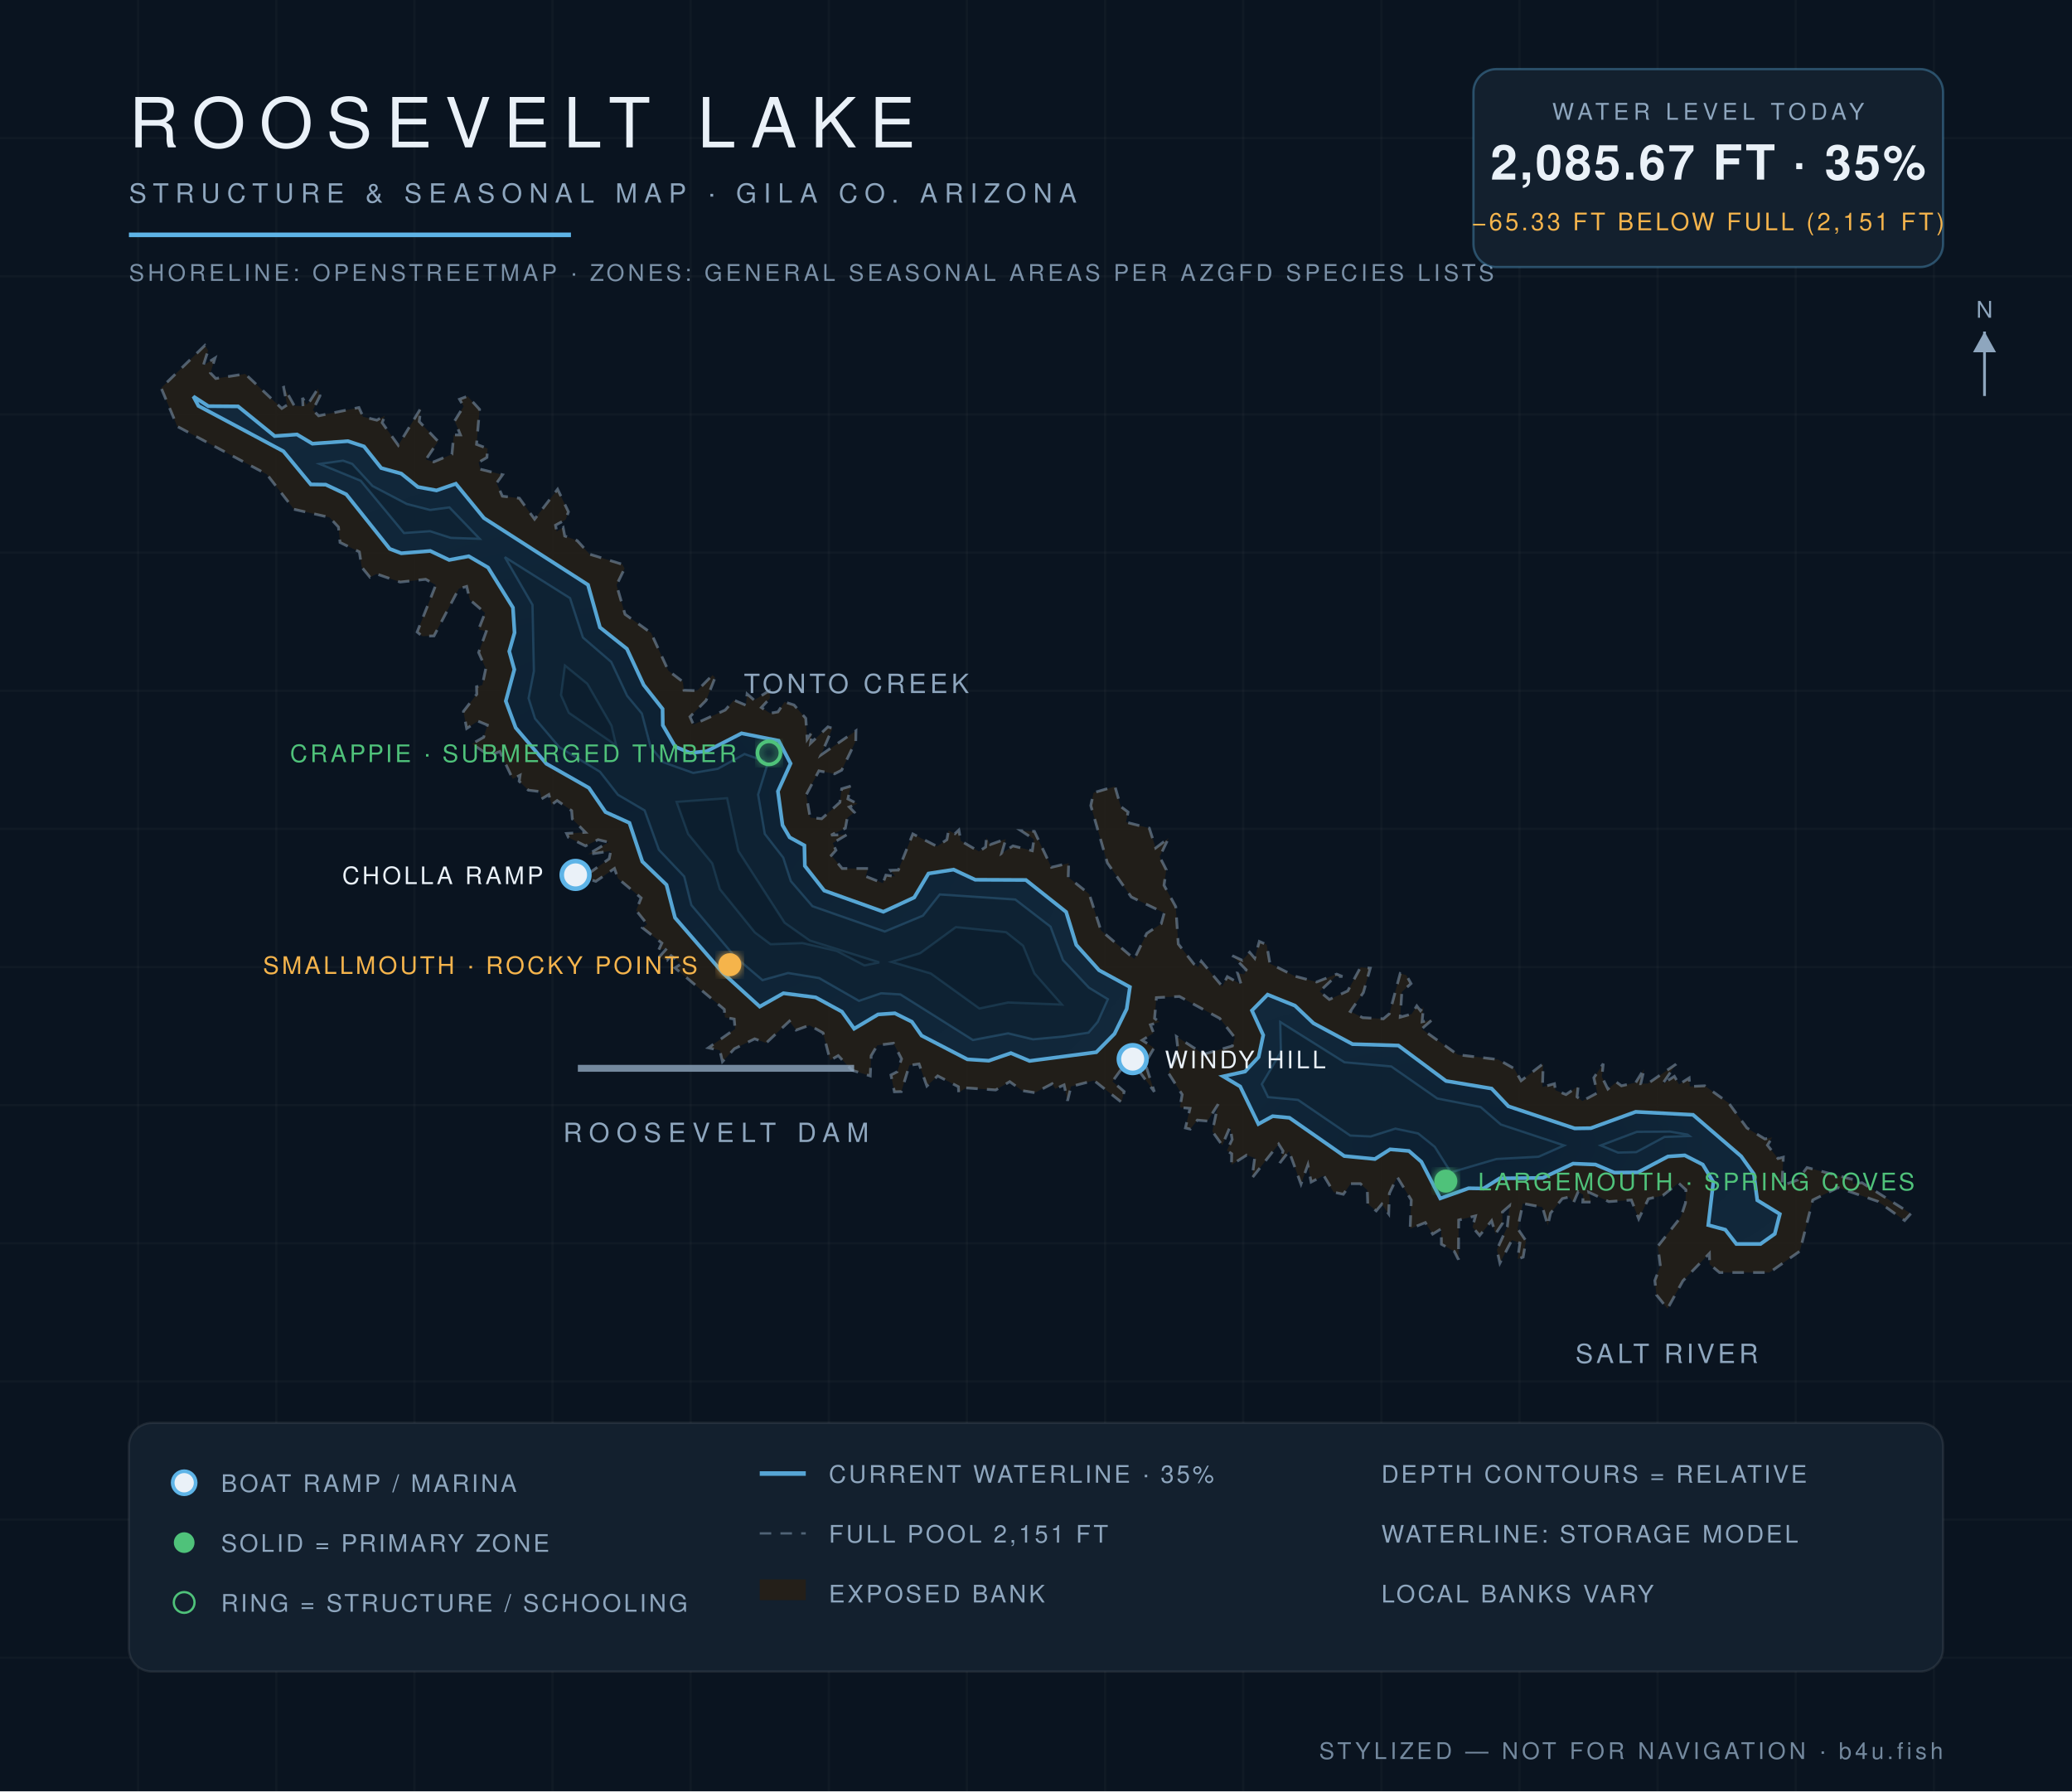
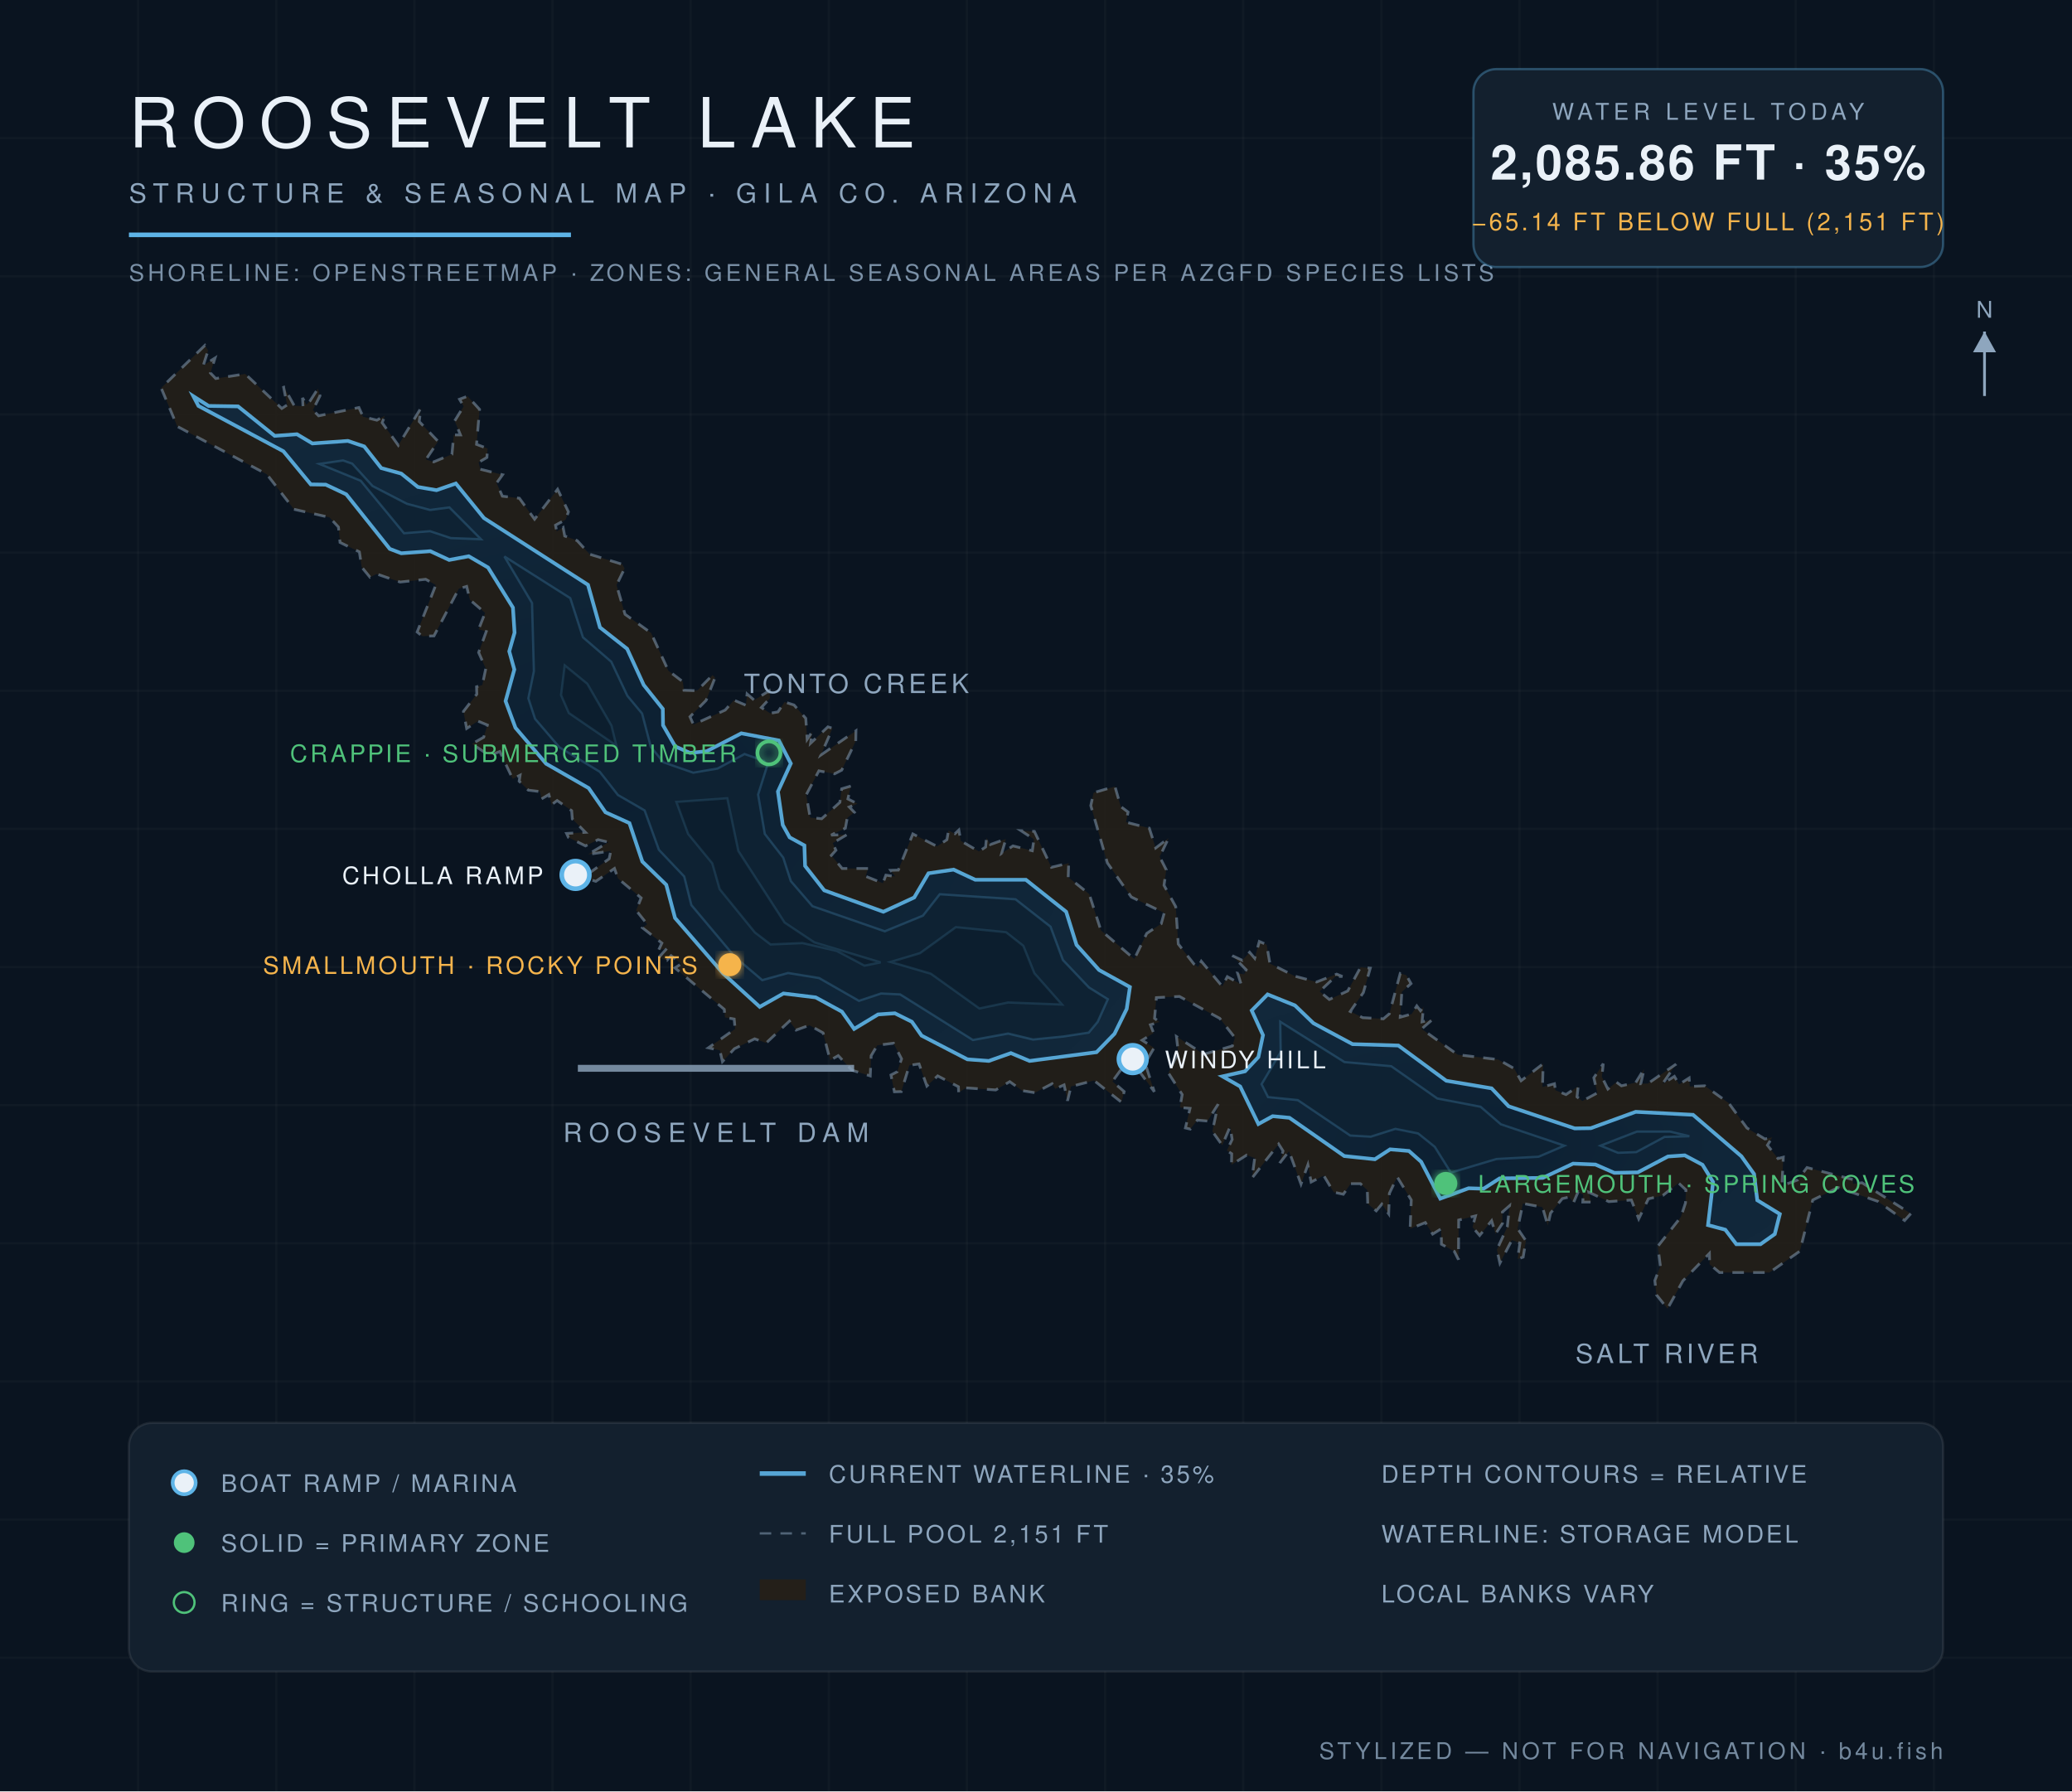
<svg xmlns="http://www.w3.org/2000/svg" viewBox="0 0 900 778" font-family="Helvetica,Arial,sans-serif">
  <defs>
    <radialGradient id="wg" cx="45%" cy="60%" r="80%">
      <stop offset="0%" stop-color="#0c1f31" />
      <stop offset="55%" stop-color="#102639" />
      <stop offset="100%" stop-color="#13293c" />
    </radialGradient>
    <filter id="glow">
      <feGaussianBlur stdDeviation="2.2" result="b" />
      <feMerge>
        <feMergeNode in="b" />
        <feMergeNode in="SourceGraphic" />
      </feMerge>
    </filter>
  </defs>
  <rect width="900" height="778" fill="#0a1420" />
  <g stroke="#ffffff" stroke-opacity="0.025">
    <line x1="60" y1="0" x2="60" y2="778" />
    <line x1="120" y1="0" x2="120" y2="778" />
    <line x1="180" y1="0" x2="180" y2="778" />
    <line x1="240" y1="0" x2="240" y2="778" />
    <line x1="300" y1="0" x2="300" y2="778" />
    <line x1="360" y1="0" x2="360" y2="778" />
    <line x1="420" y1="0" x2="420" y2="778" />
    <line x1="480" y1="0" x2="480" y2="778" />
    <line x1="540" y1="0" x2="540" y2="778" />
    <line x1="600" y1="0" x2="600" y2="778" />
    <line x1="660" y1="0" x2="660" y2="778" />
    <line x1="720" y1="0" x2="720" y2="778" />
    <line x1="780" y1="0" x2="780" y2="778" />
    <line x1="840" y1="0" x2="840" y2="778" />
    <line x1="0" y1="60" x2="900" y2="60" />
    <line x1="0" y1="120" x2="900" y2="120" />
    <line x1="0" y1="180" x2="900" y2="180" />
    <line x1="0" y1="240" x2="900" y2="240" />
    <line x1="0" y1="300" x2="900" y2="300" />
    <line x1="0" y1="360" x2="900" y2="360" />
    <line x1="0" y1="420" x2="900" y2="420" />
    <line x1="0" y1="480" x2="900" y2="480" />
    <line x1="0" y1="540" x2="900" y2="540" />
    <line x1="0" y1="600" x2="900" y2="600" />
    <line x1="0" y1="660" x2="900" y2="660" />
    <line x1="0" y1="720" x2="900" y2="720" />
  </g>
  <path d="M 134.7,174.1 L 138.1,168.8 L 139.0,171.9 L 135.9,178.1 L 138.4,180.6 L 155.9,177.0 L 157.7,181.0 L 163.7,182.5 L 167.2,180.5 L 166.0,183.6 L 173.0,193.4 L 182.8,177.3 L 182.1,183.1 L 190.3,191.7 L 185.0,199.6 L 188.4,200.6 L 196.3,197.3 L 197.1,188.9 L 200.0,188.9 L 197.5,182.8 L 201.4,176.5 L 199.6,173.4 L 203.1,172.1 L 208.3,177.8 L 207.0,193.0 L 211.8,194.8 L 211.5,198.7 L 207.9,200.8 L 208.6,203.8 L 218.3,206.2 L 215.7,209.8 L 218.2,215.5 L 225.6,216.4 L 232.2,225.5 L 242.2,212.5 L 246.9,222.3 L 245.7,225.7 L 241.3,228.1 L 241.8,230.8 L 244.6,229.1 L 245.3,232.8 L 250.7,234.8 L 256.1,240.7 L 270.3,245.1 L 271.3,246.9 L 267.8,254.1 L 271.5,266.8 L 282.8,274.9 L 290.3,291.3 L 296.6,296.1 L 297.1,299.8 L 302.8,300.0 L 309.5,293.2 L 310.6,294.3 L 306.7,304.2 L 299.7,311.3 L 301.2,314.7 L 315.0,308.4 L 318.8,304.1 L 324.0,306.3 L 324.5,301.4 L 327.6,304.1 L 334.1,300.0 L 334.5,303.2 L 330.7,307.3 L 334.5,309.8 L 337.9,309.2 L 340.8,304.9 L 344.9,306.2 L 350.0,312.0 L 350.6,321.1 L 352.8,317.8 L 352.1,322.8 L 359.6,315.7 L 361.6,316.3 L 356.6,327.9 L 371.8,317.4 L 371.7,321.9 L 365.6,334.5 L 362.5,336.1 L 355.7,334.8 L 350.2,345.2 L 351.9,355.1 L 356.9,355.6 L 364.8,348.5 L 365.6,342.6 L 369.6,341.4 L 368.3,347.0 L 372.5,349.1 L 368.9,350.5 L 371.1,352.8 L 368.0,355.3 L 367.2,359.7 L 361.0,362.7 L 367.9,362.5 L 361.7,366.2 L 363.1,369.3 L 361.1,371.5 L 365.8,377.2 L 377.1,377.2 L 376.0,380.6 L 383.5,383.6 L 384.8,380.1 L 388.8,380.7 L 386.9,378.0 L 390.2,377.9 L 396.5,362.2 L 407.0,367.6 L 411.3,364.7 L 412.0,360.7 L 414.8,362.1 L 416.5,360.5 L 417.3,365.2 L 425.2,369.8 L 428.1,367.9 L 428.5,363.9 L 430.2,366.8 L 436.9,364.4 L 435.1,370.6 L 440.0,367.4 L 448.4,369.5 L 449.1,364.5 L 443.5,360.8 L 449.3,361.1 L 456.7,376.7 L 464.2,374.9 L 464.0,381.0 L 473.1,388.3 L 478.2,404.1 L 492.7,416.5 L 498.1,405.4 L 504.4,401.2 L 505.7,396.5 L 491.4,389.6 L 481.0,374.8 L 473.8,349.9 L 475.0,344.3 L 484.3,341.6 L 486.8,350.3 L 490.0,352.7 L 489.1,357.1 L 499.2,359.7 L 502.0,368.3 L 507.6,364.0 L 503.7,372.1 L 506.6,377.8 L 505.6,384.5 L 510.7,393.8 L 511.8,410.0 L 518.6,418.7 L 520.4,420.1 L 521.8,417.5 L 530.9,428.4 L 533.1,424.2 L 539.1,427.5 L 537.6,422.7 L 540.4,423.2 L 541.3,421.2 L 535.3,415.1 L 539.6,417.1 L 542.8,413.6 L 545.0,416.2 L 547.0,408.9 L 550.2,410.3 L 551.6,418.5 L 562.5,424.0 L 571.9,426.5 L 580.6,423.1 L 583.1,424.1 L 580.1,424.1 L 573.2,430.6 L 577.4,434.1 L 585.4,430.4 L 591.0,420.1 L 595.2,420.5 L 592.2,431.1 L 586.5,439.3 L 591.9,442.0 L 600.9,442.5 L 603.5,440.3 L 608.2,422.8 L 610.8,423.5 L 612.9,427.2 L 608.9,430.8 L 608.2,441.8 L 613.2,440.4 L 615.4,436.9 L 617.0,439.0 L 618.3,437.3 L 617.7,443.8 L 622.2,442.8 L 617.5,446.9 L 633.2,458.1 L 650.8,460.2 L 657.7,464.1 L 660.7,469.4 L 670.3,462.0 L 670.0,472.1 L 675.2,470.7 L 675.6,473.5 L 680.2,475.4 L 685.5,471.8 L 685.0,476.4 L 687.3,478.2 L 693.8,474.7 L 692.3,468.1 L 696.4,462.0 L 695.8,467.7 L 698.4,473.0 L 702.1,470.0 L 704.3,471.6 L 710.5,470.2 L 714.2,464.2 L 712.7,470.7 L 715.8,470.6 L 728.0,462.2 L 722.1,470.8 L 727.3,467.5 L 729.3,471.0 L 733.7,468.2 L 734.0,471.9 L 740.5,471.6 L 750.9,479.1 L 758.8,489.9 L 766.6,494.7 L 769.8,494.0 L 767.7,497.4 L 772.3,503.2 L 774.6,502.6 L 774.0,515.0 L 780.8,512.5 L 784.9,507.1 L 804.8,512.3 L 804.9,514.2 L 808.8,513.7 L 830.0,527.1 L 827.3,530.1 L 815.7,521.8 L 798.4,515.8 L 787.4,521.2 L 781.8,543.4 L 768.6,552.7 L 746.9,552.7 L 742.6,549.1 L 742.5,544.4 L 731.0,556.3 L 724.3,568.4 L 719.5,562.4 L 718.8,556.2 L 721.2,549.9 L 720.1,541.3 L 730.1,528.6 L 732.1,522.5 L 732.3,516.8 L 729.1,513.8 L 722.3,519.2 L 716.0,520.7 L 711.8,529.4 L 708.6,521.2 L 698.8,521.9 L 690.1,517.8 L 691.1,522.1 L 687.5,522.1 L 687.7,518.9 L 685.5,517.6 L 683.5,522.3 L 681.6,519.9 L 678.6,520.6 L 673.5,526.9 L 672.3,532.3 L 670.0,524.3 L 661.5,522.7 L 659.2,533.6 L 662.8,538.9 L 661.6,546.0 L 659.2,546.8 L 660.2,539.9 L 656.7,538.6 L 651.5,548.6 L 650.2,542.8 L 654.7,532.9 L 655.7,523.7 L 652.6,526.4 L 652.6,531.4 L 649.6,535.9 L 647.9,530.2 L 642.7,536.6 L 639.6,533.0 L 640.9,528.1 L 633.6,529.9 L 633.5,547.1 L 631.7,543.5 L 626.1,540.4 L 626.0,533.7 L 622.3,536.0 L 619.1,531.0 L 612.5,533.7 L 613.0,521.2 L 606.9,511.2 L 603.5,518.3 L 603.2,527.2 L 600.2,523.0 L 597.8,525.9 L 594.1,522.9 L 593.9,516.9 L 590.9,514.1 L 586.7,514.1 L 583.5,518.7 L 579.3,517.8 L 575.0,510.6 L 569.5,513.4 L 568.1,505.9 L 565.1,514.3 L 559.9,500.0 L 555.9,505.1 L 557.3,499.9 L 555.4,496.9 L 543.8,511.7 L 545.0,503.0 L 541.5,501.7 L 534.9,505.9 L 535.0,501.1 L 532.9,499.7 L 535.2,494.9 L 534.3,489.4 L 530.9,497.4 L 526.6,491.4 L 529.1,479.6 L 524.5,486.9 L 520.1,486.5 L 517.0,490.4 L 514.9,489.9 L 516.9,481.4 L 512.5,481.0 L 513.5,475.4 L 507.5,466.0 L 511.8,457.1 L 511.0,450.2 L 522.9,457.9 L 535.3,454.3 L 536.4,450.7 L 529.8,442.3 L 512.3,432.8 L 502.3,433.3 L 501.5,442.3 L 503.7,443.9 L 499.7,445.1 L 501.1,448.7 L 496.1,451.8 L 501.3,455.1 L 497.4,461.8 L 501.4,474.2 L 490.6,459.5 L 483.2,469.7 L 488.3,474.1 L 487.1,478.7 L 475.2,469.3 L 465.2,471.9 L 463.7,478.1 L 462.2,471.2 L 458.4,472.9 L 457.0,470.7 L 449.6,474.6 L 444.0,473.7 L 438.6,469.8 L 432.5,473.4 L 419.6,472.5 L 416.4,474.5 L 416.3,472.0 L 407.3,467.3 L 402.6,471.7 L 399.2,462.1 L 395.0,462.7 L 391.5,474.1 L 388.5,474.2 L 387.0,466.9 L 389.7,465.5 L 391.6,459.9 L 388.1,453.1 L 381.1,454.0 L 378.4,458.5 L 378.0,467.3 L 370.0,464.8 L 364.1,458.5 L 360.6,460.5 L 357.5,448.6 L 351.6,445.3 L 345.8,447.4 L 342.9,443.5 L 332.8,453.0 L 327.8,451.2 L 319.0,455.5 L 313.8,461.1 L 312.7,456.2 L 307.7,455.1 L 319.3,446.9 L 318.9,442.6 L 314.9,441.9 L 314.6,438.4 L 293.2,420.4 L 295.9,418.6 L 291.5,415.1 L 289.7,417.1 L 286.1,415.9 L 289.7,411.9 L 286.1,412.6 L 287.5,409.6 L 279.1,403.0 L 281.1,401.4 L 276.3,395.4 L 278.5,390.0 L 268.4,381.5 L 266.9,377.2 L 258.8,382.8 L 250.1,380.0 L 255.0,379.9 L 264.6,373.0 L 265.3,369.6 L 255.4,371.1 L 264.3,365.8 L 259.8,364.7 L 254.3,367.4 L 246.9,363.7 L 246.1,362.0 L 254.3,361.5 L 248.6,355.7 L 248.3,352.1 L 242.0,347.7 L 239.6,349.5 L 238.4,345.1 L 235.2,347.0 L 234.5,343.8 L 229.5,343.2 L 225.5,339.3 L 225.9,336.7 L 222.7,338.3 L 217.1,326.4 L 212.7,328.2 L 205.0,323.1 L 210.1,320.2 L 211.7,314.9 L 207.6,313.2 L 202.7,316.4 L 201.3,309.0 L 207.1,301.5 L 207.0,298.3 L 209.5,297.5 L 211.0,290.4 L 207.9,283.4 L 211.2,274.3 L 207.9,273.3 L 210.7,266.2 L 204.1,260.5 L 202.7,254.7 L 199.3,255.7 L 188.5,276.2 L 183.4,276.3 L 181.2,274.5 L 189.3,254.1 L 184.9,251.6 L 173.8,252.8 L 163.6,249.3 L 160.7,250.7 L 157.1,246.3 L 156.1,239.7 L 147.7,235.6 L 147.0,228.9 L 143.1,224.7 L 127.7,221.2 L 115.9,206.0 L 77.0,185.2 L 70.0,168.5 L 89.0,150.0 L 90.4,152.2 L 88.3,158.7 L 93.4,155.5 L 91.4,162.0 L 93.7,164.4 L 106.5,162.4 L 122.4,177.4 L 124.7,175.9 L 123.1,167.7 L 127.8,176.2 L 131.6,176.4 L 131.4,172.8 L 133.1,175.8 L 134.7,174.1 Z" fill="#241f19" fill-opacity="0.9" stroke="#8ea6be" stroke-opacity="0.5" stroke-width="1.2" stroke-dasharray="5 4" />
-   <path d="M 84.0,172.2 L 90.5,176.4 L 103.4,176.5 L 119.3,189.4 L 129.0,188.7 L 135.7,192.7 L 151.1,191.6 L 158.1,193.9 L 165.6,203.3 L 174.3,205.7 L 181.5,211.5 L 189.6,213.0 L 198.0,210.1 L 210.2,225.0 L 255.4,254.0 L 260.6,272.5 L 272.3,281.8 L 279.6,297.5 L 287.8,307.9 L 287.9,315.0 L 293.3,324.3 L 299.7,327.0 L 306.9,326.3 L 322.1,318.5 L 338.2,321.7 L 343.4,331.6 L 337.9,343.7 L 339.9,358.4 L 343.0,363.7 L 349.4,367.2 L 349.6,376.1 L 358.0,386.8 L 383.7,396.0 L 397.1,389.8 L 403.3,379.4 L 414.2,377.7 L 423.6,382.1 L 445.6,382.2 L 463.1,396.1 L 467.5,410.4 L 477.4,421.4 L 490.8,428.7 L 489.4,438.2 L 484.1,449.0 L 476.2,457.0 L 447.2,460.8 L 439.1,457.4 L 429.5,460.7 L 420.2,460.1 L 400.3,449.8 L 396.1,443.8 L 388.7,440.1 L 381.4,440.6 L 371.0,446.8 L 365.7,439.4 L 354.3,433.2 L 340.3,431.4 L 330.0,437.2 L 314.2,422.8 L 293.2,398.6 L 289.5,384.3 L 279.0,374.2 L 273.4,357.4 L 263.0,352.7 L 255.8,342.2 L 237.3,331.7 L 224.0,316.1 L 219.7,304.5 L 223.4,290.8 L 221.2,282.9 L 223.5,274.8 L 222.8,263.9 L 212.0,246.5 L 203.6,241.6 L 195.1,243.2 L 186.9,239.3 L 174.3,240.3 L 169.3,238.4 L 150.4,214.7 L 141.5,210.5 L 135.0,210.4 L 123.1,196.0 L 86.2,176.3 L 84.0,172.2 Z" fill="url(#wg)" stroke="#5eb4e7" stroke-opacity="0.9" stroke-width="1.6" />
-   <path d="M 543.8,438.9 L 550.6,432.0 L 562.5,436.8 L 570.5,444.4 L 587.5,453.5 L 607.4,454.1 L 628.1,469.5 L 647.9,472.8 L 655.2,480.5 L 684.0,490.1 L 691.0,490.0 L 710.5,482.9 L 735.4,484.2 L 756.3,502.2 L 761.8,509.9 L 763.3,521.3 L 773.1,527.3 L 770.9,535.9 L 764.7,540.3 L 754.2,540.3 L 749.4,534.1 L 742.0,532.1 L 744.2,513.4 L 739.6,505.8 L 731.8,501.8 L 724.5,502.3 L 711.4,509.2 L 701.2,509.3 L 693.0,505.8 L 683.3,505.4 L 670.1,511.6 L 651.4,511.8 L 644.4,516.2 L 637.9,516.1 L 625.6,520.5 L 617.4,504.6 L 612.0,499.9 L 603.8,499.2 L 597.2,503.4 L 583.9,502.1 L 560.1,485.5 L 552.8,484.8 L 546.6,488.2 L 538.7,471.9 L 531.3,467.5 L 540.8,465.4 L 546.7,459.1 L 548.7,449.6 L 543.8,438.9 Z" fill="url(#wg)" stroke="#5eb4e7" stroke-opacity="0.9" stroke-width="1.6" />
-   <path d="M 548.1,470.9 L 556.4,456.9 L 556.1,443.9 L 584.0,461.4 L 604.3,463.2 L 624.3,477.1 L 643.1,480.8 L 651.9,488.4 L 679.4,497.5 L 668.3,502.4 L 650.0,503.4 L 630.2,509.2 L 623.2,498.1 L 616.0,492.3 L 606.1,490.2 L 595.4,493.6 L 586.5,493.2 L 563.8,477.7 L 550.8,476.5 L 548.1,470.9 Z" fill="#0e2233" stroke="#5eb4e7" stroke-opacity="0.22" stroke-width="1" />
-   <path d="M 695.3,497.5 L 711.0,491.6 L 725.4,491.5 L 733.0,492.8 L 733.8,493.4 L 723.0,493.8 L 710.7,500.4 L 702.8,500.6 L 695.3,497.5 Z" fill="#0e2233" stroke="#5eb4e7" stroke-opacity="0.22" stroke-width="1" />
-   <path d="M 138.9,201.5 L 149.0,200.1 L 153.0,201.5 L 161.8,211.1 L 176.7,218.9 L 186.8,221.5 L 195.2,220.4 L 208.3,234.0 L 195.8,233.6 L 186.8,230.7 L 175.5,231.5 L 156.7,208.8 L 138.9,201.5 Z" fill="#0e2233" stroke="#5eb4e7" stroke-opacity="0.22" stroke-width="1" />
-   <path d="M 219.3,242.0 L 247.6,259.8 L 253.2,276.9 L 265.5,287.5 L 272.4,302.2 L 278.8,309.9 L 282.6,324.4 L 288.2,331.1 L 301.1,335.7 L 311.8,333.9 L 323.4,327.5 L 331.9,330.5 L 333.1,332.7 L 329.3,345.1 L 332.2,362.2 L 340.2,372.5 L 343.5,382.7 L 352.9,393.6 L 384.3,404.6 L 400.9,397.7 L 408.2,388.5 L 441.0,390.7 L 456.3,402.5 L 461.7,417.0 L 473.0,429.0 L 481.2,434.0 L 476.8,443.8 L 472.8,448.5 L 461.8,450.2 L 448.7,451.4 L 437.9,448.8 L 422.6,451.7 L 391.1,431.9 L 382.7,431.4 L 373.1,434.7 L 355.8,424.8 L 342.3,422.6 L 331.2,425.7 L 319.3,415.6 L 300.3,393.1 L 297.2,380.7 L 286.2,369.1 L 280.0,352.0 L 268.4,345.2 L 260.6,335.2 L 243.0,324.6 L 232.4,312.1 L 229.6,303.3 L 231.9,291.5 L 231.3,262.7 L 219.3,242.0 Z" fill="#0e2233" stroke="#5eb4e7" stroke-opacity="0.22" stroke-width="1" />
-   <path d="M 245.4,289.1 L 255.1,297.0 L 265.6,315.2 L 267.6,323.7 L 247.1,309.6 L 243.7,301.9 L 245.4,289.1 Z" fill="#0c1e2e" stroke="#5eb4e7" stroke-opacity="0.15" stroke-width="1" />
-   <path d="M 293.9,348.3 L 315.8,346.7 L 320.7,369.6 L 340.8,400.8 L 351.7,408.5 L 381.9,418.0 L 375.5,419.3 L 363.4,413.0 L 348.6,409.6 L 334.7,410.1 L 327.9,405.0 L 312.7,386.2 L 309.4,375.0 L 298.9,362.2 L 293.9,348.3 Z" fill="#0c1e2e" stroke="#5eb4e7" stroke-opacity="0.15" stroke-width="1" />
-   <path d="M 387.3,417.8 L 399.7,414.0 L 415.2,402.7 L 437.0,404.9 L 444.4,410.8 L 449.3,422.8 L 461.2,436.3 L 437.9,435.4 L 425.4,438.0 L 404.3,422.8 L 387.3,417.8 Z" fill="#0c1e2e" stroke="#5eb4e7" stroke-opacity="0.15" stroke-width="1" />
+   <path d="M 84.0,172.1 L 90.6,176.3 L 103.4,176.5 L 119.3,189.3 L 129.0,188.6 L 135.7,192.6 L 151.1,191.5 L 158.2,193.9 L 165.6,203.3 L 174.3,205.7 L 181.5,211.5 L 189.6,212.9 L 198.0,210.0 L 210.2,225.0 L 255.4,254.0 L 260.6,272.5 L 272.4,281.8 L 279.6,297.5 L 287.9,307.9 L 288.0,315.0 L 293.3,324.2 L 299.7,327.0 L 306.9,326.3 L 322.0,318.5 L 338.3,321.6 L 343.5,331.6 L 337.9,343.8 L 340.0,358.3 L 343.0,363.7 L 349.4,367.2 L 349.7,376.1 L 358.0,386.7 L 383.7,396.0 L 397.1,389.8 L 403.3,379.3 L 414.2,377.7 L 423.6,382.1 L 445.6,382.1 L 463.1,396.0 L 467.6,410.4 L 477.4,421.3 L 490.8,428.7 L 489.4,438.2 L 484.1,449.0 L 476.3,457.0 L 447.2,460.8 L 439.1,457.4 L 429.5,460.8 L 420.2,460.1 L 400.3,449.8 L 396.1,443.8 L 388.7,440.1 L 381.4,440.6 L 371.0,446.9 L 365.7,439.4 L 354.3,433.2 L 340.3,431.5 L 330.0,437.3 L 314.2,422.9 L 293.2,398.7 L 289.4,384.3 L 279.0,374.2 L 273.4,357.5 L 263.0,352.8 L 255.7,342.3 L 237.2,331.7 L 223.9,316.1 L 219.6,304.5 L 223.4,290.8 L 221.2,282.9 L 223.5,274.8 L 222.8,263.9 L 212.0,246.5 L 203.6,241.6 L 195.1,243.2 L 186.9,239.4 L 174.3,240.3 L 169.3,238.4 L 150.4,214.7 L 141.5,210.5 L 135.0,210.4 L 123.1,196.0 L 86.2,176.3 L 84.0,172.1 Z" fill="url(#wg)" stroke="#5eb4e7" stroke-opacity="0.9" stroke-width="1.6" />
+   <path d="M 543.7,438.9 L 550.6,431.9 L 562.5,436.7 L 570.5,444.4 L 587.5,453.5 L 607.4,454.1 L 628.2,469.4 L 647.9,472.7 L 655.3,480.5 L 684.0,490.1 L 691.0,490.0 L 710.5,482.9 L 735.4,484.2 L 756.4,502.2 L 761.9,509.9 L 763.3,521.3 L 773.1,527.3 L 770.9,536.0 L 764.7,540.4 L 754.2,540.4 L 749.4,534.1 L 741.9,532.1 L 744.1,513.4 L 739.5,505.9 L 731.8,501.8 L 724.5,502.3 L 711.4,509.2 L 701.2,509.4 L 693.0,505.8 L 683.3,505.4 L 670.1,511.6 L 651.4,511.8 L 644.4,516.3 L 637.9,516.1 L 625.6,520.6 L 617.3,504.6 L 612.0,499.9 L 603.8,499.2 L 597.2,503.5 L 583.9,502.1 L 560.1,485.5 L 552.8,484.8 L 546.6,488.2 L 538.7,471.9 L 531.0,467.5 L 540.8,465.3 L 546.6,459.1 L 548.6,449.6 L 543.7,438.9 Z" fill="url(#wg)" stroke="#5eb4e7" stroke-opacity="0.9" stroke-width="1.6" />
+   <path d="M 548.0,470.9 L 556.3,456.9 L 556.1,443.8 L 584.0,461.3 L 604.3,463.1 L 624.3,477.1 L 643.1,480.7 L 651.9,488.3 L 679.5,497.6 L 668.3,502.4 L 650.0,503.4 L 630.2,509.3 L 623.2,498.1 L 616.0,492.3 L 606.1,490.3 L 595.4,493.7 L 586.5,493.2 L 563.7,477.8 L 550.8,476.5 L 548.0,470.9 Z" fill="#0e2233" stroke="#5eb4e7" stroke-opacity="0.22" stroke-width="1" />
+   <path d="M 695.2,497.6 L 711.0,491.5 L 725.4,491.5 L 733.8,493.5 L 723.0,493.8 L 710.7,500.4 L 702.8,500.7 L 695.2,497.6 Z" fill="#0e2233" stroke="#5eb4e7" stroke-opacity="0.22" stroke-width="1" />
+   <path d="M 138.8,201.5 L 149.0,200.0 L 153.0,201.4 L 161.8,211.1 L 176.7,218.8 L 186.8,221.5 L 195.2,220.4 L 208.9,234.2 L 195.8,233.7 L 186.8,230.7 L 175.5,231.6 L 156.7,208.8 L 138.8,201.5 Z" fill="#0e2233" stroke="#5eb4e7" stroke-opacity="0.22" stroke-width="1" />
+   <path d="M 219.1,241.7 L 247.7,259.8 L 253.2,276.8 L 265.5,287.4 L 272.5,302.2 L 278.9,309.9 L 282.7,324.4 L 288.2,331.1 L 301.1,335.6 L 311.7,333.8 L 323.4,327.5 L 331.9,330.5 L 333.2,332.7 L 329.3,345.1 L 332.2,362.2 L 340.2,372.5 L 343.5,382.7 L 352.9,393.6 L 384.3,404.5 L 400.9,397.7 L 408.2,388.4 L 441.1,390.6 L 456.3,402.5 L 461.7,417.0 L 473.0,428.9 L 481.2,434.0 L 476.8,443.8 L 472.9,448.5 L 461.8,450.2 L 448.7,451.5 L 437.9,448.9 L 422.6,451.7 L 391.0,431.9 L 382.7,431.5 L 373.1,434.7 L 355.8,424.8 L 342.3,422.6 L 331.1,425.7 L 319.3,415.7 L 300.3,393.1 L 297.2,380.7 L 286.2,369.1 L 280.0,352.0 L 268.4,345.3 L 260.5,335.2 L 243.0,324.6 L 232.4,312.2 L 229.5,303.3 L 231.9,291.5 L 231.1,261.9 L 219.1,241.7 Z" fill="#0e2233" stroke="#5eb4e7" stroke-opacity="0.22" stroke-width="1" />
+   <path d="M 245.3,289.0 L 255.1,297.0 L 265.6,315.2 L 267.7,323.8 L 247.1,309.7 L 243.7,301.9 L 245.3,289.0 Z" fill="#0c1e2e" stroke="#5eb4e7" stroke-opacity="0.15" stroke-width="1" />
+   <path d="M 293.8,348.3 L 315.9,346.7 L 320.7,369.6 L 340.8,400.7 L 353.7,409.3 L 382.5,418.0 L 375.5,419.4 L 363.4,413.0 L 348.6,409.6 L 334.7,410.2 L 327.9,405.0 L 312.6,386.2 L 309.4,375.0 L 298.9,362.2 L 293.8,348.3 Z" fill="#0c1e2e" stroke="#5eb4e7" stroke-opacity="0.15" stroke-width="1" />
+   <path d="M 386.8,417.8 L 399.6,414.0 L 415.2,402.7 L 437.0,404.9 L 444.5,410.8 L 449.3,422.7 L 461.3,436.3 L 437.9,435.4 L 425.4,438.0 L 404.3,422.9 L 386.8,417.8 Z" fill="#0c1e2e" stroke="#5eb4e7" stroke-opacity="0.15" stroke-width="1" />
  <text x="724" y="592" fill="#8ea6be" font-size="11.5" letter-spacing="1.6" text-anchor="middle">SALT RIVER</text>
  <text x="372" y="301" fill="#8ea6be" font-size="11.5" letter-spacing="1.6" text-anchor="middle">TONTO CREEK</text>
  <line x1="251" y1="464" x2="371" y2="464" stroke="#8ea6be" stroke-width="3" stroke-opacity="0.8" />
  <text x="311" y="496" fill="#8ea6be" font-size="11.5" letter-spacing="3" text-anchor="middle">ROOSEVELT DAM</text>
  <circle cx="492" cy="460" r="6" fill="#eaf1f8" stroke="#5eb4e7" stroke-width="2" />
  <text x="506" y="464" fill="#eaf1f8" font-size="10.5" letter-spacing="1.2" text-anchor="start">WINDY HILL</text>
  <circle cx="250" cy="380" r="6" fill="#eaf1f8" stroke="#5eb4e7" stroke-width="2" />
  <text x="236" y="384" fill="#eaf1f8" font-size="10.5" letter-spacing="1.2" text-anchor="end">CHOLLA RAMP</text>
-   <circle cx="628" cy="513" r="5" fill="#4fc27a" filter="url(#glow)" />
-   <text x="642" y="517" fill="#4fc27a" font-size="10.5" letter-spacing="1.2" text-anchor="start">LARGEMOUTH · SPRING COVES</text>
+   <circle cx="628" cy="514" r="5" fill="#4fc27a" filter="url(#glow)" />
+   <text x="642" y="518" fill="#4fc27a" font-size="10.5" letter-spacing="1.2" text-anchor="start">LARGEMOUTH · SPRING COVES</text>
  <circle cx="334" cy="327" r="5" fill="none" stroke="#4fc27a" stroke-width="1.6" filter="url(#glow)" />
  <text x="320" y="331" fill="#4fc27a" font-size="10.5" letter-spacing="1.2" text-anchor="end">CRAPPIE · SUBMERGED TIMBER</text>
  <circle cx="317" cy="419" r="5" fill="#f5b44c" filter="url(#glow)" />
  <text x="303" y="423" fill="#f5b44c" font-size="10.5" letter-spacing="1.2" text-anchor="end">SMALLMOUTH · ROCKY POINTS</text>
  <text x="56" y="64" fill="#eaf1f8" font-size="30" letter-spacing="6" font-weight="300">ROOSEVELT LAKE</text>
  <text x="56" y="88" fill="#8ea6be" font-size="11.5" letter-spacing="3">STRUCTURE &amp; SEASONAL MAP · GILA CO. ARIZONA</text>
  <line x1="56" y1="102" x2="248" y2="102" stroke="#5eb4e7" stroke-width="2" />
  <text x="56" y="122" fill="#8ea6be" font-size="10" letter-spacing="1.5" opacity="0.85">SHORELINE: OPENSTREETMAP · ZONES: GENERAL SEASONAL AREAS PER AZGFD SPECIES LISTS</text>
  <g>
    <rect x="640" y="30" width="204" height="86" rx="10" fill="#13202e" stroke="#5eb4e7" stroke-opacity="0.35" />
    <text x="742" y="52" fill="#8ea6be" font-size="10" letter-spacing="2" text-anchor="middle">WATER LEVEL TODAY</text>
-     <text x="742" y="78" fill="#eaf1f8" font-size="21" letter-spacing="1" text-anchor="middle" font-weight="600">2,085.67 FT · 35%</text>
-     <text x="742" y="100" fill="#f5b44c" font-size="10.5" letter-spacing="1.2" text-anchor="middle">−65.33 FT BELOW FULL (2,151 FT)</text>
+     <text x="742" y="78" fill="#eaf1f8" font-size="21" letter-spacing="1" text-anchor="middle" font-weight="600">2,085.86 FT · 35%</text>
+     <text x="742" y="100" fill="#f5b44c" font-size="10.5" letter-spacing="1.2" text-anchor="middle">−65.14 FT BELOW FULL (2,151 FT)</text>
  </g>
  <g font-size="10.5" letter-spacing="1.1">
    <rect x="56" y="618" width="788" height="108" rx="10" fill="#13202e" stroke="#ffffff" stroke-opacity="0.08" />
    <circle cx="80" cy="644" r="5" fill="#eaf1f8" stroke="#5eb4e7" stroke-width="1.6" />
    <text x="96" y="648" fill="#8ea6be">BOAT RAMP / MARINA</text>
    <circle cx="80" cy="670" r="4.5" fill="#4fc27a" />
    <text x="96" y="674" fill="#8ea6be">SOLID = PRIMARY ZONE</text>
    <circle cx="80" cy="696" r="4.5" fill="none" stroke="#4fc27a" />
    <text x="96" y="700" fill="#8ea6be">RING = STRUCTURE / SCHOOLING</text>
    <line x1="330" y1="640" x2="350" y2="640" stroke="#5eb4e7" stroke-opacity="0.9" stroke-width="2" />
    <text x="360" y="644" fill="#8ea6be">CURRENT WATERLINE · 35%</text>
    <line x1="330" y1="666" x2="350" y2="666" stroke="#8ea6be" stroke-opacity="0.5" stroke-dasharray="5 4" />
    <text x="360" y="670" fill="#8ea6be">FULL POOL 2,151 FT</text>
    <rect x="330" y="686" width="20" height="9" fill="#241f19" />
    <text x="360" y="696" fill="#8ea6be">EXPOSED BANK</text>
    <text x="600" y="644" fill="#8ea6be">DEPTH CONTOURS = RELATIVE</text>
    <text x="600" y="670" fill="#8ea6be">WATERLINE: STORAGE MODEL</text>
    <text x="600" y="696" fill="#8ea6be">LOCAL BANKS VARY</text>
  </g>
  <text x="844" y="764" fill="#8ea6be" font-size="10" letter-spacing="1.5" text-anchor="end" opacity="0.8">STYLIZED — NOT FOR NAVIGATION · b4u.fish</text>
  <g transform="translate(862,158)" stroke="#8ea6be" fill="#8ea6be">
    <line x1="0" y1="14" x2="0" y2="-14" stroke-width="1.2" />
    <path d="M 0,-14 l 5,9 h -10 z" stroke="none" />
    <text x="0" y="-20" font-size="10" text-anchor="middle" stroke="none">N</text>
  </g>
</svg>
